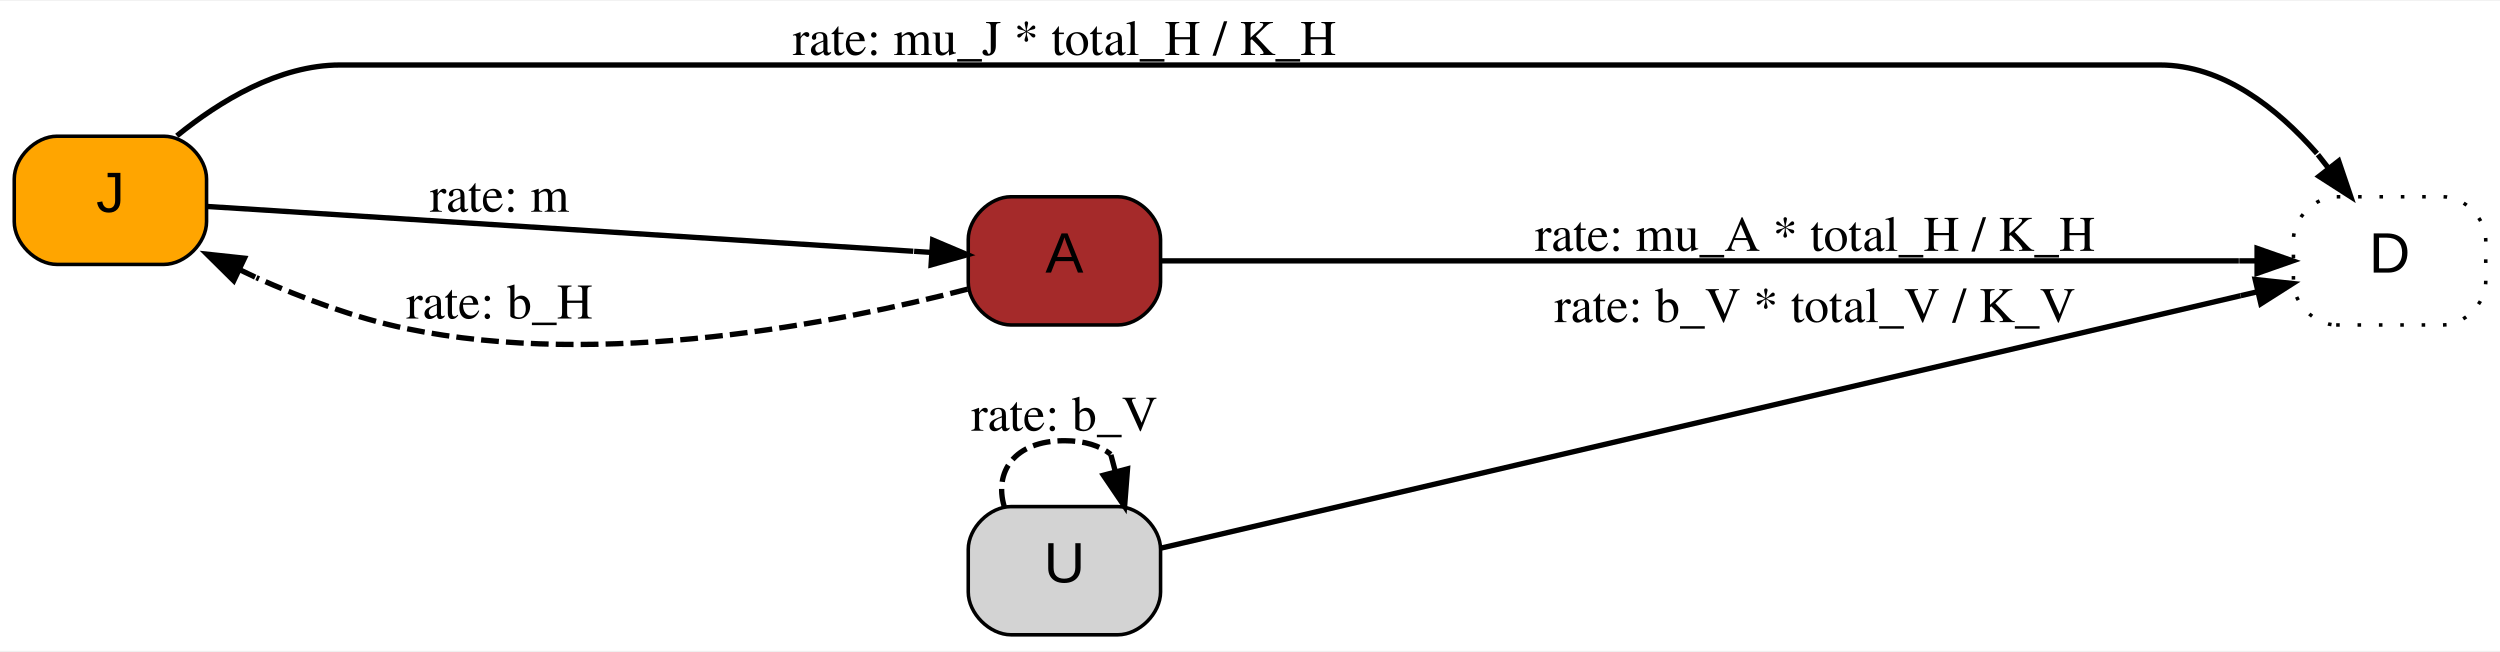
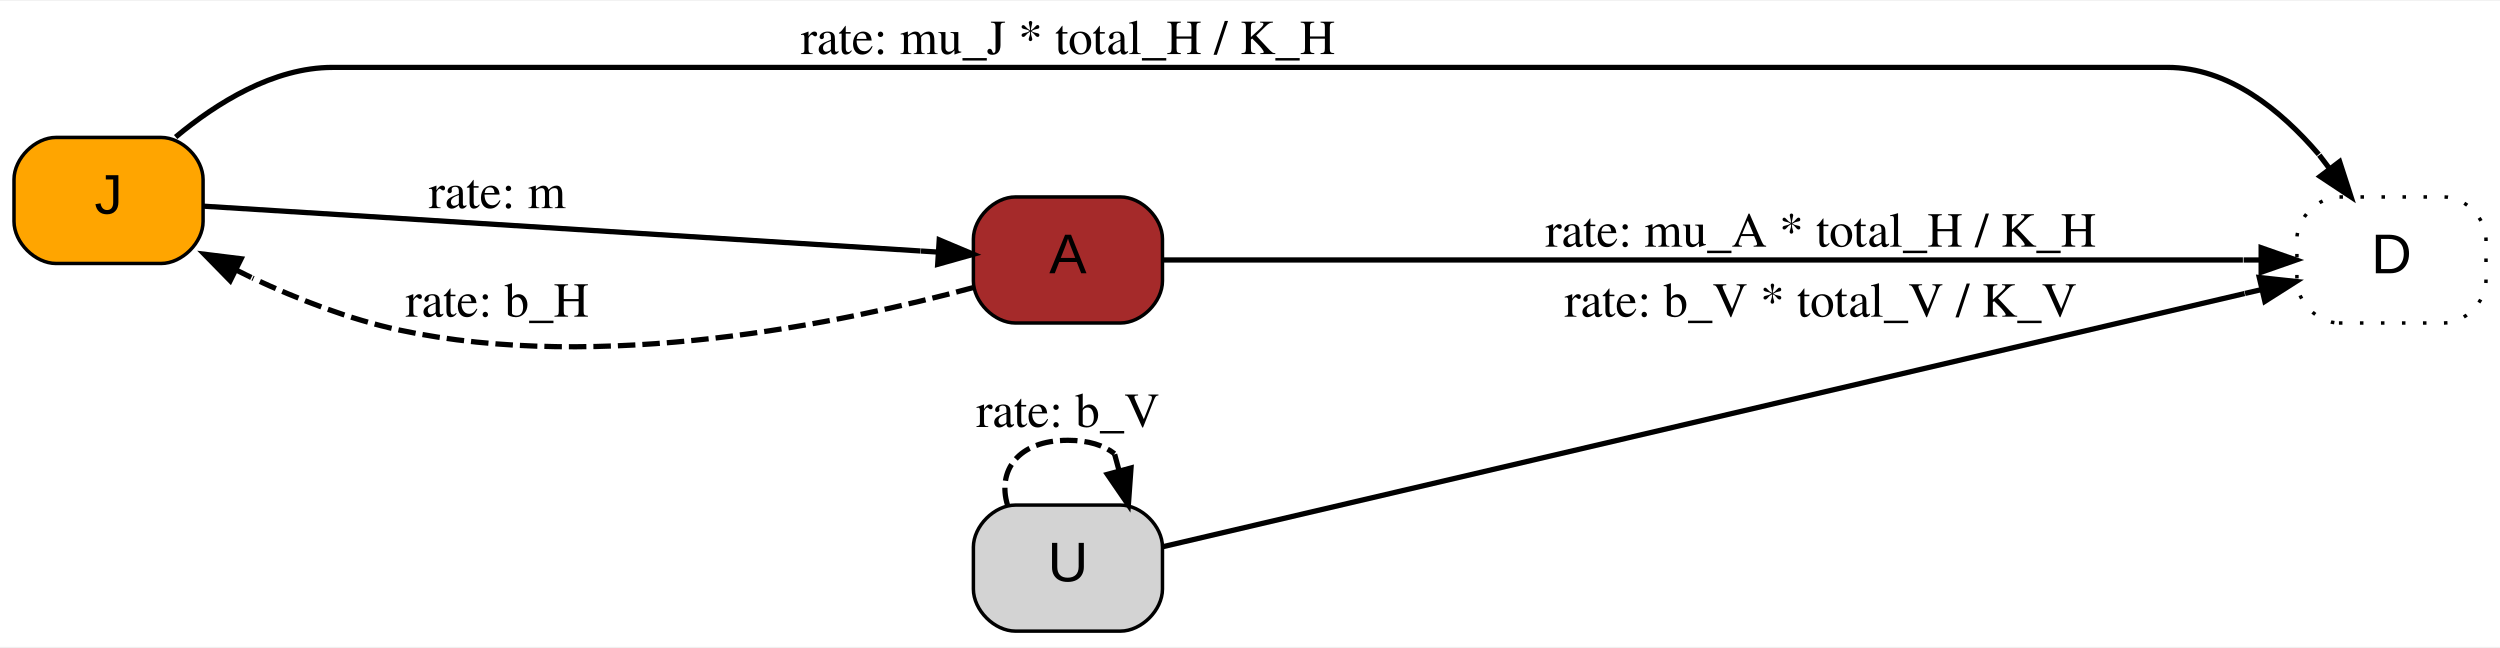
- <svg xmlns="http://www.w3.org/2000/svg" xmlns:xlink="http://www.w3.org/1999/xlink" width="702pt" height="183pt" viewBox="0.00 0.00 702.00 182.50">
-   <g id="graph0" class="graph" transform="scale(1 1) rotate(0) translate(4 178.5)">
-     <polygon fill="#ffffff" stroke="transparent" points="-4,4 -4,-178.5 697.997,-178.5 697.997,4 -4,4" />
+ <svg xmlns="http://www.w3.org/2000/svg" xmlns:xlink="http://www.w3.org/1999/xlink" width="714pt" height="185pt" viewBox="0.00 0.00 714.00 184.50">
+   <g id="graph0" class="graph" transform="scale(1 1) rotate(0) translate(4 180.5)">
+     <polygon fill="white" stroke="none" points="-4,4 -4,-180.5 710,-180.5 710,4 -4,4" />
    <g id="node1" class="node">
      <g id="a_node1">
        <a xlink:title="J (Juvenile):&#10; juvenile individuals">
-           <path fill="#ffa500" stroke="#000000" d="M12,-104.5C12,-104.5 42,-104.5 42,-104.5 48,-104.5 54,-110.5 54,-116.5 54,-116.5 54,-128.5 54,-128.5 54,-134.5 48,-140.5 42,-140.5 42,-140.5 12,-140.5 12,-140.5 6,-140.5 0,-134.5 0,-128.5 0,-128.5 0,-116.5 0,-116.5 0,-110.5 6,-104.5 12,-104.5" />
-           <text text-anchor="middle" x="27" y="-119.2" font-family="Arial" font-size="16.00" fill="#000000">J</text>
+           <path fill="orange" stroke="black" d="M12,-105.5C12,-105.5 42,-105.5 42,-105.5 48,-105.5 54,-111.5 54,-117.5 54,-117.5 54,-129.5 54,-129.5 54,-135.5 48,-141.5 42,-141.5 42,-141.5 12,-141.5 12,-141.5 6,-141.5 0,-135.5 0,-129.5 0,-129.5 0,-117.5 0,-117.5 0,-111.5 6,-105.5 12,-105.5" />
+           <text text-anchor="middle" x="27" y="-119.7" font-family="Arial" font-size="16.00">J</text>
        </a>
      </g>
    </g>
    <g id="node2" class="node">
      <g id="a_node2">
        <a xlink:title="A (Adult):&#10; adult individuals (producing new juveniles)">
-           <path fill="#a52a2a" stroke="#000000" d="M279.885,-87.5C279.885,-87.5 309.885,-87.5 309.885,-87.5 315.885,-87.5 321.885,-93.5 321.885,-99.5 321.885,-99.5 321.885,-111.5 321.885,-111.5 321.885,-117.5 315.885,-123.5 309.885,-123.5 309.885,-123.5 279.885,-123.5 279.885,-123.5 273.885,-123.5 267.885,-117.5 267.885,-111.5 267.885,-111.5 267.885,-99.5 267.885,-99.5 267.885,-93.5 273.885,-87.5 279.885,-87.5" />
-           <text text-anchor="middle" x="294.885" y="-102.2" font-family="Arial" font-size="16.00" fill="#000000">A</text>
+           <path fill="brown" stroke="black" d="M286,-88.5C286,-88.5 316,-88.5 316,-88.5 322,-88.5 328,-94.5 328,-100.5 328,-100.5 328,-112.5 328,-112.5 328,-118.5 322,-124.5 316,-124.5 316,-124.5 286,-124.5 286,-124.5 280,-124.5 274,-118.5 274,-112.5 274,-112.5 274,-100.5 274,-100.5 274,-94.5 280,-88.5 286,-88.5" />
+           <text text-anchor="middle" x="301" y="-102.7" font-family="Arial" font-size="16.00">A</text>
        </a>
      </g>
    </g>
    <g id="edge3" class="edge">
-       <path fill="none" stroke="#000000" stroke-width="1.5" d="M54.16,-120.776C100.892,-117.811 196.832,-111.722 252.448,-108.193" />
-       <polygon fill="#000000" stroke="#000000" stroke-width="1.5" points="257.894,-111.355 267.652,-107.228 257.451,-104.369 257.894,-111.355" />
-       <polyline fill="none" stroke="#000000" stroke-width="1.5" points="257.673,-107.862 252.683,-108.178 " />
+       <path fill="none" stroke="black" stroke-width="1.5" d="M54.08,-121.87C101.5,-118.91 202.18,-112.61 258.91,-109.07" />
+       <polygon fill="black" stroke="black" stroke-width="1.5" points="264.24,-112.24 274,-108.13 263.8,-105.26 264.24,-112.24" />
+       <polyline fill="none" stroke="black" stroke-width="1.5" points="264.02,-108.75 259.03,-109.06" />
      <g id="a_edge3-label">
        <a xlink:title="m [parameter]:&#10; maturation rate, at which juveniles become adults (/day)                &#10; 1/50">
-           <text text-anchor="middle" x="136.24" y="-119.3" font-family="Times" font-size="14.00" fill="#000000">rate: m</text>
+           <text text-anchor="middle" x="138" y="-121.3" font-family="Times" font-size="14.00">rate: m</text>
        </a>
      </g>
    </g>
    <g id="node4" class="node">
      <g id="a_node4">
        <a xlink:title="D (Dead):&#10; compartment to put dead individuals">
-           <path fill="#ffffff" stroke="#000000" stroke-dasharray="1,5" d="M651.997,-87.5C651.997,-87.5 681.997,-87.5 681.997,-87.5 687.997,-87.5 693.997,-93.5 693.997,-99.5 693.997,-99.5 693.997,-111.5 693.997,-111.5 693.997,-117.5 687.997,-123.5 681.997,-123.5 681.997,-123.5 651.997,-123.5 651.997,-123.5 645.997,-123.5 639.997,-117.5 639.997,-111.5 639.997,-111.5 639.997,-99.5 639.997,-99.5 639.997,-93.5 645.997,-87.5 651.997,-87.5" />
-           <text text-anchor="middle" x="666.997" y="-102.2" font-family="Arial" font-size="16.00" fill="#000000">D</text>
+           <path fill="white" stroke="black" stroke-dasharray="1,5" d="M664,-88.5C664,-88.5 694,-88.5 694,-88.5 700,-88.5 706,-94.5 706,-100.5 706,-100.5 706,-112.5 706,-112.5 706,-118.5 700,-124.5 694,-124.5 694,-124.5 664,-124.5 664,-124.5 658,-124.5 652,-118.5 652,-112.5 652,-112.5 652,-100.5 652,-100.5 652,-94.5 658,-88.5 664,-88.5" />
+           <text text-anchor="middle" x="679" y="-102.7" font-family="Arial" font-size="16.00">D</text>
        </a>
      </g>
    </g>
    <g id="edge4" class="edge">
-       <path fill="none" stroke="#000000" stroke-width="1.5" d="M45.664,-140.61C57.732,-150.397 74.344,-160.5 91.5,-160.5 91.5,-160.5 91.5,-160.5 602.497,-160.5 620.117,-160.5 635.365,-148.469 646.605,-135.66" />
-       <polygon fill="#000000" stroke="#000000" stroke-width="1.5" points="652.7,-133.544 656.1,-123.509 647.185,-129.234 652.7,-133.544" />
-       <polyline fill="none" stroke="#000000" stroke-width="1.5" points="649.942,-131.389 646.864,-135.328 " />
+       <path fill="none" stroke="black" stroke-width="1.5" d="M46.16,-141.61C57.92,-151.4 74.14,-161.5 91,-161.5 91,-161.5 91,-161.5 615,-161.5 632.38,-161.5 647.29,-149.47 658.23,-136.66" />
+       <polygon fill="black" stroke="black" stroke-width="1.5" points="664.2,-134.59 667.46,-124.51 658.62,-130.36 664.2,-134.59" />
+       <polyline fill="none" stroke="black" stroke-width="1.5" points="661.41,-132.47 658.39,-136.46" />
      <g id="a_edge4-label">
        <a xlink:title="rate: mu_J * total_H / K_H">
-           <text text-anchor="middle" x="294.885" y="-163.3" font-family="Times" font-size="14.00" fill="#000000">rate: mu_J * total_H / K_H</text>
+           <text text-anchor="middle" x="301" y="-165.3" font-family="Times" font-size="14.00">rate: mu_J * total_H / K_H</text>
        </a>
      </g>
    </g>
    <g id="edge2" class="edge">
-       <path fill="none" stroke="#000000" stroke-width="1.5" stroke-dasharray="5,2" d="M267.675,-97.551C231.385,-88.118 165.289,-75.026 110,-86.5 95.809,-89.445 81.065,-94.944 68.01,-100.773" />
-       <polygon fill="#000000" stroke="#000000" stroke-width="1.5" points="61.639,-99.925 54.108,-107.377 64.642,-106.248 61.639,-99.925" />
-       <polyline fill="none" stroke="#000000" stroke-width="1.5" points="63.141,-103.086 67.657,-100.941 " />
+       <path fill="none" stroke="black" stroke-width="1.5" stroke-dasharray="5,2" d="M273.91,-98.6C237.03,-88.6 167.72,-74.08 110,-86.5 95.8,-89.56 81.1,-95.27 68.13,-101.32" />
+       <polygon fill="black" stroke="black" stroke-width="1.5" points="61.75,-100.58 54.34,-108.15 64.86,-106.85 61.75,-100.58" />
+       <polyline fill="none" stroke="black" stroke-width="1.5" points="63.3,-103.71 67.78,-101.49" />
      <g id="a_edge2-label">
        <a xlink:title="b_H [parameter]:&#10; the birth rate of hosts (/day)                                          &#10; 0.005">
-           <text text-anchor="middle" x="136.24" y="-89.3" font-family="Times" font-size="14.00" fill="#000000">rate: b_H</text>
+           <text text-anchor="middle" x="138" y="-90.3" font-family="Times" font-size="14.00">rate: b_H</text>
        </a>
      </g>
    </g>
    <g id="edge1" class="edge">
-       <path fill="none" stroke="#000000" stroke-width="1.5" d="M321.946,-105.5C386.041,-105.5 547.508,-105.5 624.667,-105.5" />
-       <polygon fill="#000000" stroke="#000000" stroke-width="1.5" points="629.786,-109 639.786,-105.5 629.786,-102 629.786,-109" />
-       <polyline fill="none" stroke="#000000" stroke-width="1.5" points="629.786,-105.5 624.786,-105.5 " />
+       <path fill="none" stroke="black" stroke-width="1.5" d="M328.14,-106.5C392.43,-106.5 558.67,-106.5 636.57,-106.5" />
+       <polygon fill="black" stroke="black" stroke-width="1.5" points="641.78,-110 651.78,-106.5 641.78,-103 641.78,-110" />
+       <polyline fill="none" stroke="black" stroke-width="1.5" points="641.78,-106.5 636.78,-106.5" />
      <g id="a_edge1-label">
        <a xlink:title="rate: mu_A * total_H / K_H">
-           <text text-anchor="middle" x="505.644" y="-108.3" font-family="Times" font-size="14.00" fill="#000000">rate: mu_A * total_H / K_H</text>
+           <text text-anchor="middle" x="516" y="-110.3" font-family="Times" font-size="14.00">rate: mu_A * total_H / K_H</text>
        </a>
      </g>
    </g>
    <g id="node3" class="node">
      <g id="a_node3">
        <a xlink:title="U (Undefined):&#10; no age group is defined for vectors">
-           <path fill="#d3d3d3" stroke="#000000" d="M279.885,-.5C279.885,-.5 309.885,-.5 309.885,-.5 315.885,-.5 321.885,-6.5 321.885,-12.5 321.885,-12.5 321.885,-24.5 321.885,-24.5 321.885,-30.5 315.885,-36.5 309.885,-36.5 309.885,-36.5 279.885,-36.5 279.885,-36.5 273.885,-36.5 267.885,-30.5 267.885,-24.5 267.885,-24.5 267.885,-12.5 267.885,-12.5 267.885,-6.5 273.885,-.5 279.885,-.5" />
-           <text text-anchor="middle" x="294.885" y="-15.2" font-family="Arial" font-size="16.00" fill="#000000">U</text>
+           <path fill="lightgray" stroke="black" d="M286,-0.5C286,-0.5 316,-0.5 316,-0.5 322,-0.5 328,-6.5 328,-12.5 328,-12.5 328,-24.5 328,-24.5 328,-30.5 322,-36.5 316,-36.5 316,-36.5 286,-36.5 286,-36.5 280,-36.5 274,-30.5 274,-24.5 274,-24.5 274,-12.5 274,-12.5 274,-6.5 280,-0.5 286,-0.5" />
+           <text text-anchor="middle" x="301" y="-14.7" font-family="Arial" font-size="16.00">U</text>
        </a>
      </g>
    </g>
    <g id="edge6" class="edge">
-       <path fill="none" stroke="#000000" stroke-width="1.5" stroke-dasharray="5,2" d="M277.987,-36.529C275.115,-46.194 280.748,-55 294.885,-55 300.628,-55 304.967,-53.547 307.903,-51.173" />
-       <polygon fill="#000000" stroke="#000000" stroke-width="1.5" points="312.605,-47.092 311.783,-36.529 305.839,-45.299 312.605,-47.092" />
-       <polyline fill="none" stroke="#000000" stroke-width="1.5" points="309.222,-46.195 307.942,-51.029 " />
+       <path fill="none" stroke="black" stroke-width="1.5" stroke-dasharray="5,2" d="M283.74,-36.53C280.81,-46.19 286.56,-55 301,-55 306.87,-55 311.3,-53.55 314.3,-51.17" />
+       <polygon fill="black" stroke="black" stroke-width="1.5" points="319.02,-47.1 318.26,-36.53 312.27,-45.27 319.02,-47.1" />
+       <polyline fill="none" stroke="black" stroke-width="1.5" points="315.65,-46.18 314.34,-51.01" />
      <g id="a_edge6-label">
        <a xlink:title="b_V [parameter]:&#10; the birth rate of vectors (/day)                                        &#10; 0.05">
-           <text text-anchor="middle" x="294.885" y="-57.8" font-family="Times" font-size="14.00" fill="#000000">rate: b_V</text>
+           <text text-anchor="middle" x="301" y="-58.8" font-family="Times" font-size="14.00">rate: b_V</text>
        </a>
      </g>
    </g>
    <g id="edge5" class="edge">
-       <path fill="none" stroke="#000000" stroke-width="1.5" d="M321.946,-24.827C386.175,-39.844 548.184,-77.721 625.15,-95.716" />
-       <polygon fill="#000000" stroke="#000000" stroke-width="1.5" points="629.252,-100.27 639.786,-99.138 630.846,-93.453 629.252,-100.27" />
-       <polyline fill="none" stroke="#000000" stroke-width="1.5" points="630.049,-96.862 625.18,-95.723 " />
+       <path fill="none" stroke="black" stroke-width="1.5" d="M328.14,-24.62C392.57,-39.7 559.36,-78.73 637.06,-96.92" />
+       <polygon fill="black" stroke="black" stroke-width="1.5" points="641.25,-101.49 651.78,-100.36 642.84,-94.68 641.25,-101.49" />
+       <polyline fill="none" stroke="black" stroke-width="1.5" points="642.05,-98.09 637.18,-96.95" />
      <g id="a_edge5-label">
        <a xlink:title="rate: b_V * total_V / K_V">
-           <text text-anchor="middle" x="505.644" y="-88.3" font-family="Times" font-size="14.00" fill="#000000">rate: b_V * total_V / K_V</text>
+           <text text-anchor="middle" x="516" y="-90.3" font-family="Times" font-size="14.00">rate: b_V * total_V / K_V</text>
        </a>
      </g>
    </g>
  </g>
</svg>
